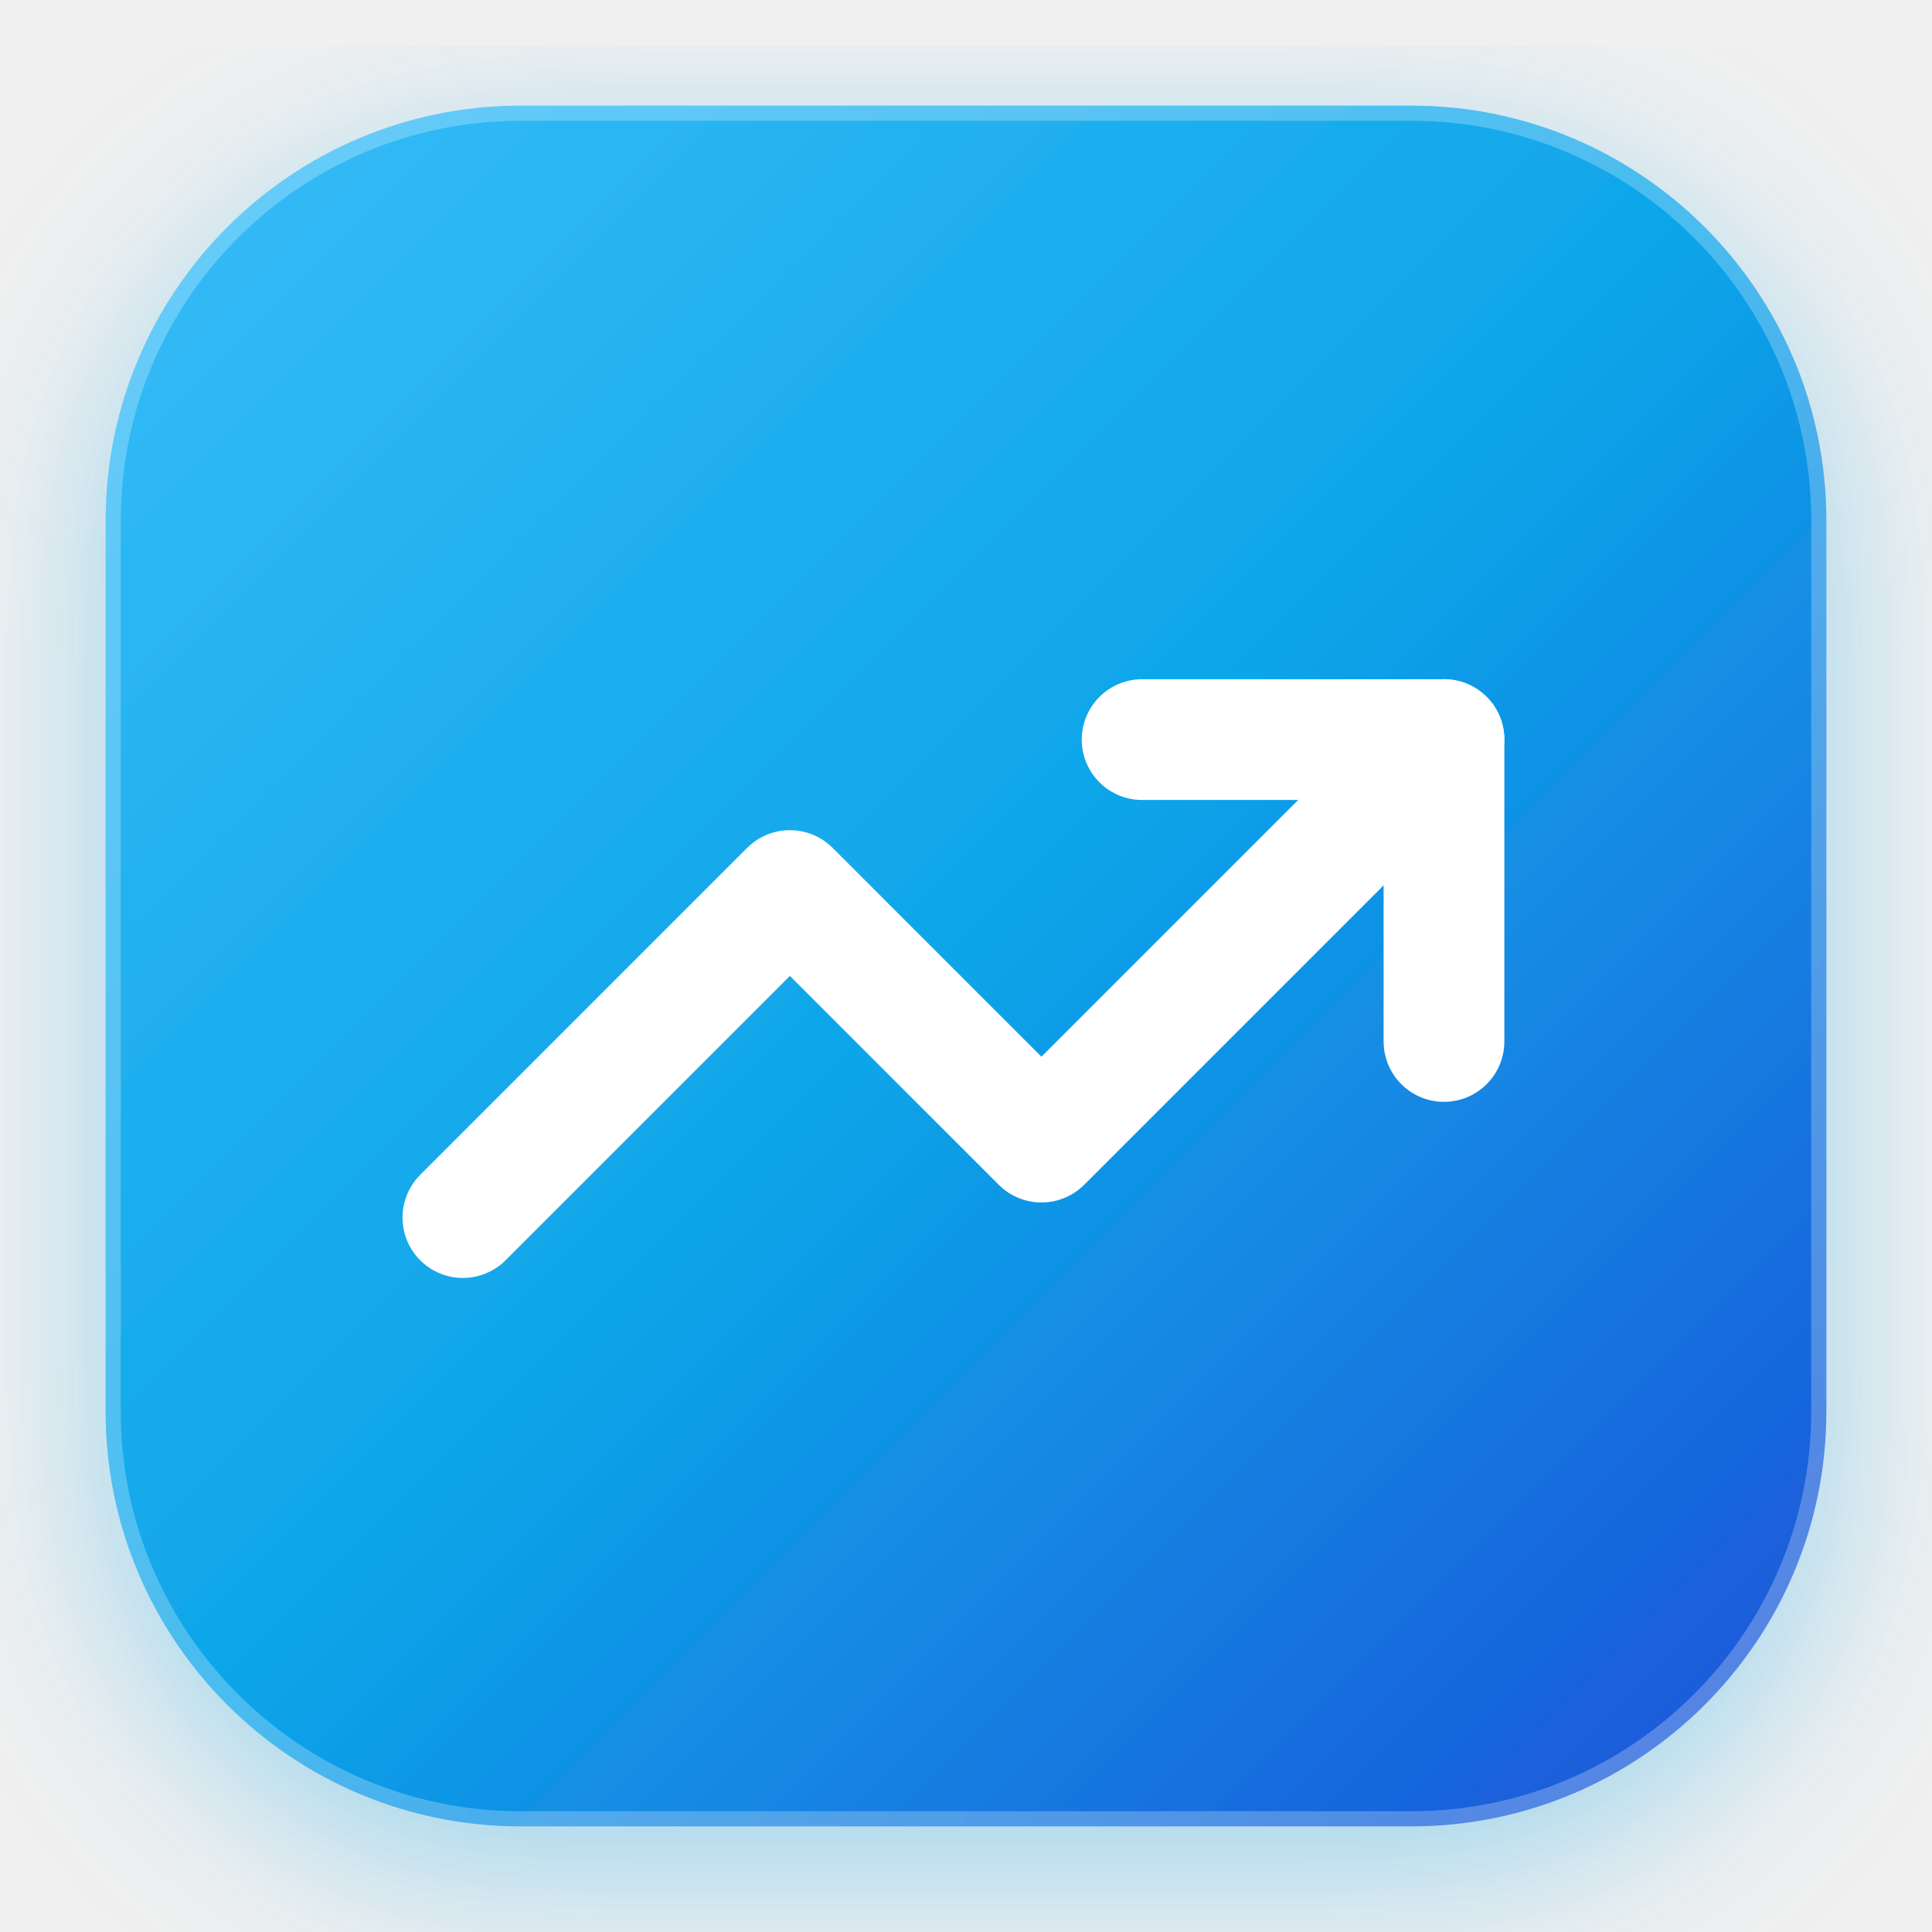
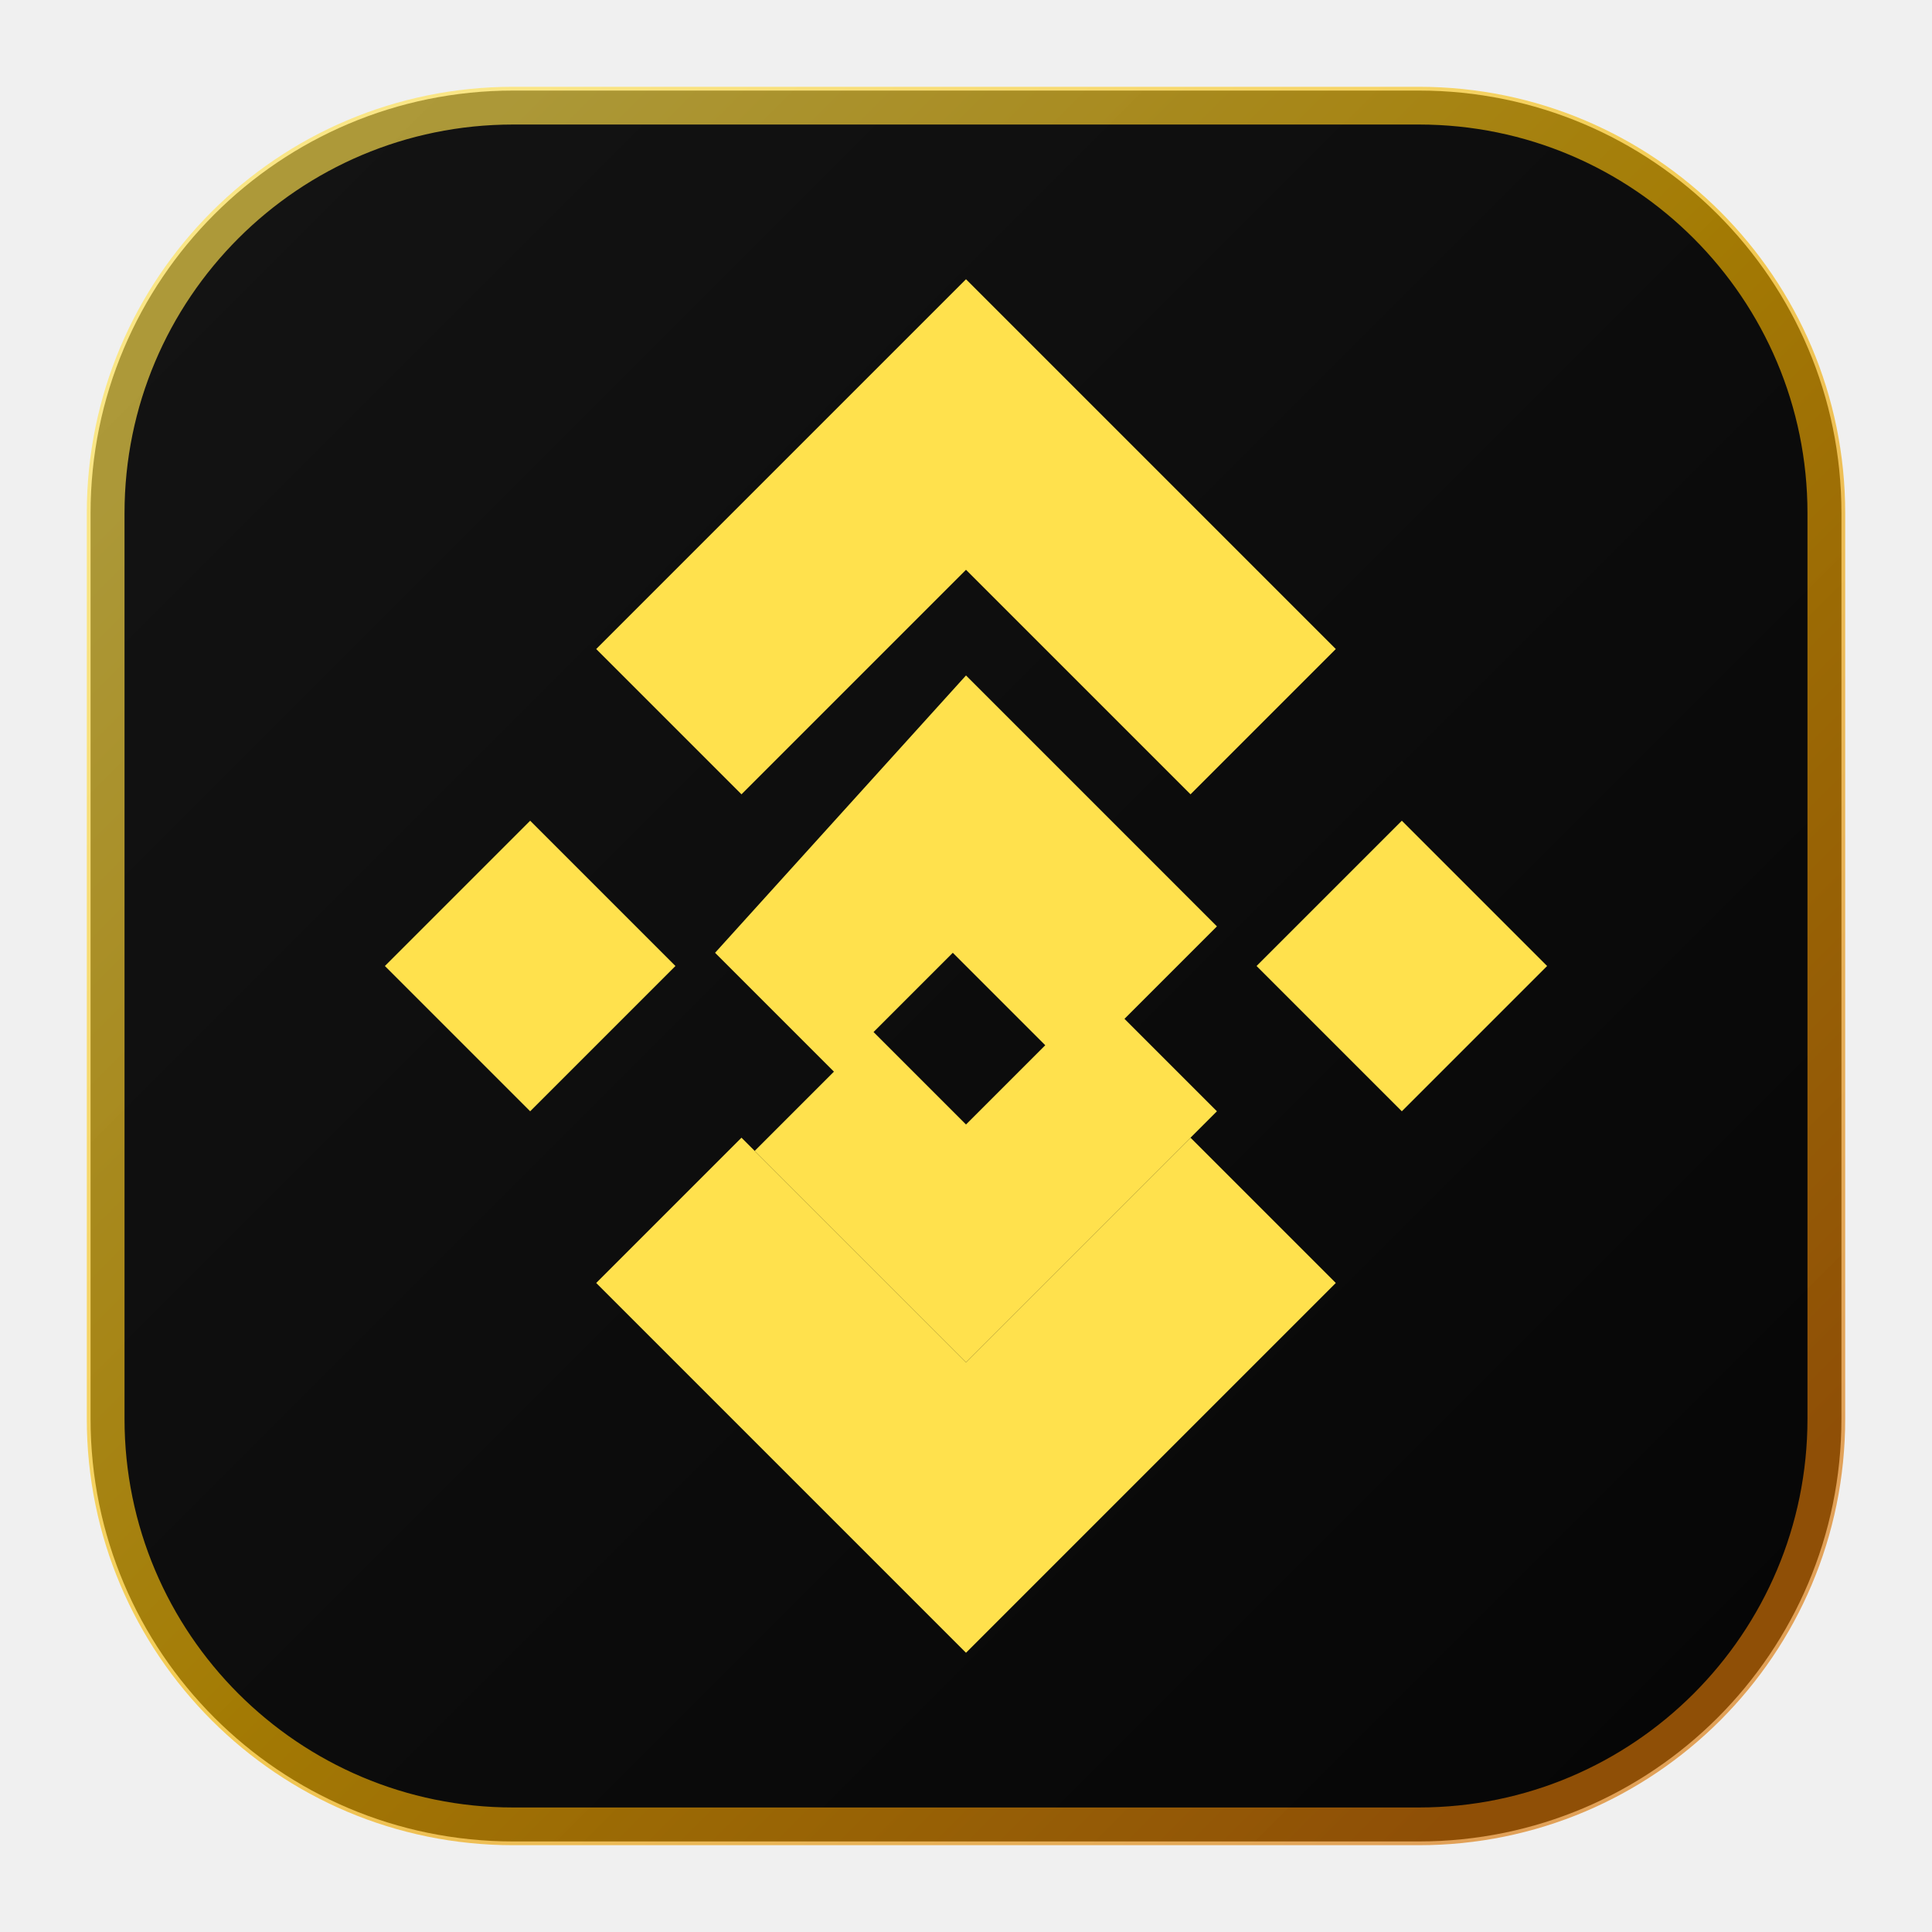
<svg xmlns="http://www.w3.org/2000/svg" viewBox="0 0 512 512" width="100%" height="100%">
  <defs>
-     <linearGradient id="bynexGradient" x1="0%" y1="0%" x2="100%" y2="100%">
-       <stop offset="0%" stop-color="#38BDF8" />
-       <stop offset="50%" stop-color="#0EA5E9" />
-       <stop offset="100%" stop-color="#1D4ED8" />
+     <linearGradient id="bgDark" x1="0%" y1="0%" x2="100%" y2="100%">
+       <stop offset="0%" stop-color="#141414" />
+       <stop offset="100%" stop-color="#050505" />
    </linearGradient>
-     <filter id="glow" x="-10%" y="-10%" width="120%" height="120%">
-       <feDropShadow dx="0" dy="12" stdDeviation="24" flood-color="#0EA5E9" flood-opacity="0.35" />
-     </filter>
+     <linearGradient id="bynexGold" x1="80" y1="80" x2="432" y2="432" gradientUnits="userSpaceOnUse">
+       <stop offset="0%" stop-color="#FFE14D" />
+       <stop offset="50%" stop-color="#F5B700" />
+       <stop offset="100%" stop-color="#D97706" />
+     </linearGradient>
  </defs>
-   <rect x="28" y="28" width="456" height="456" rx="110" fill="url(#bynexGradient)" filter="url(#glow)" />
-   <rect x="30" y="30" width="452" height="452" rx="108" fill="none" stroke="#FFFFFF" stroke-opacity="0.25" stroke-width="4" />
-   <g fill="none" stroke="#FFFFFF" stroke-width="32" stroke-linecap="round" stroke-linejoin="round">
-     <polyline points="122.67 322.67 209.33 236.00 276.00 302.67 382.67 196.00" />
-     <polyline points="302.67 196.00 382.67 196.00 382.67 276.00" />
+   <rect x="24" y="24" width="464" height="464" rx="112" fill="url(#bgDark)" />
+   <rect x="28" y="28" width="456" height="456" rx="108" fill="none" stroke="url(#bynexGold)" stroke-opacity="0.65" stroke-width="10" />
+   <g transform="translate(32, 32) scale(7)">
+     <path d="M10 32L15.5 26.5L21 32L15.5 37.5L10 32Z" fill="url(#bynexGold)" />
+     <path d="M43 32L48.5 26.5L54 32L48.5 37.5L43 32Z" fill="url(#bynexGold)" />
+     <path d="M32 6L46 20L40.5 25.5L32 17L23.5 25.5L18 20L32 6Z" fill="url(#bynexGold)" />
+     <path d="M32 58L18 44L23.5 38.5L32 47L40.5 38.5L46 44L32 58Z" fill="url(#bynexGold)" />
+     <path d="M32 21L41.5 30.5L38 34L41.5 37.5L32 47L24 39L28.5 34.5L32 38L35 35L31.5 31.5L27 36L22.5 31.5L32 21Z" fill="url(#bynexGold)" />
  </g>
</svg>
